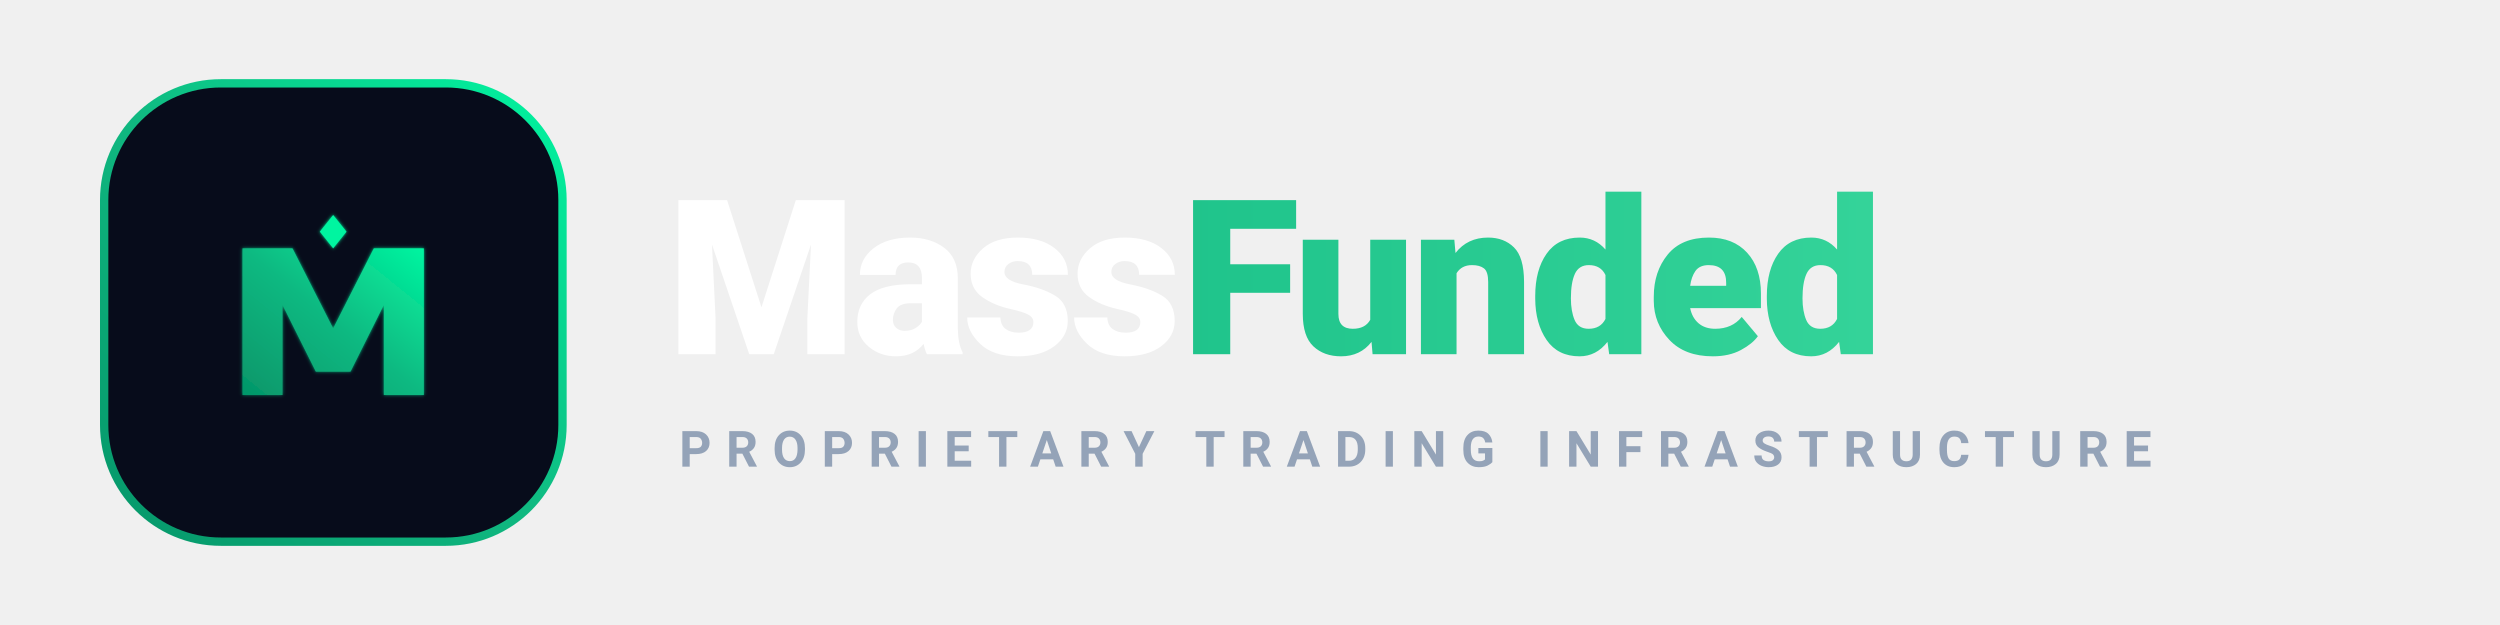
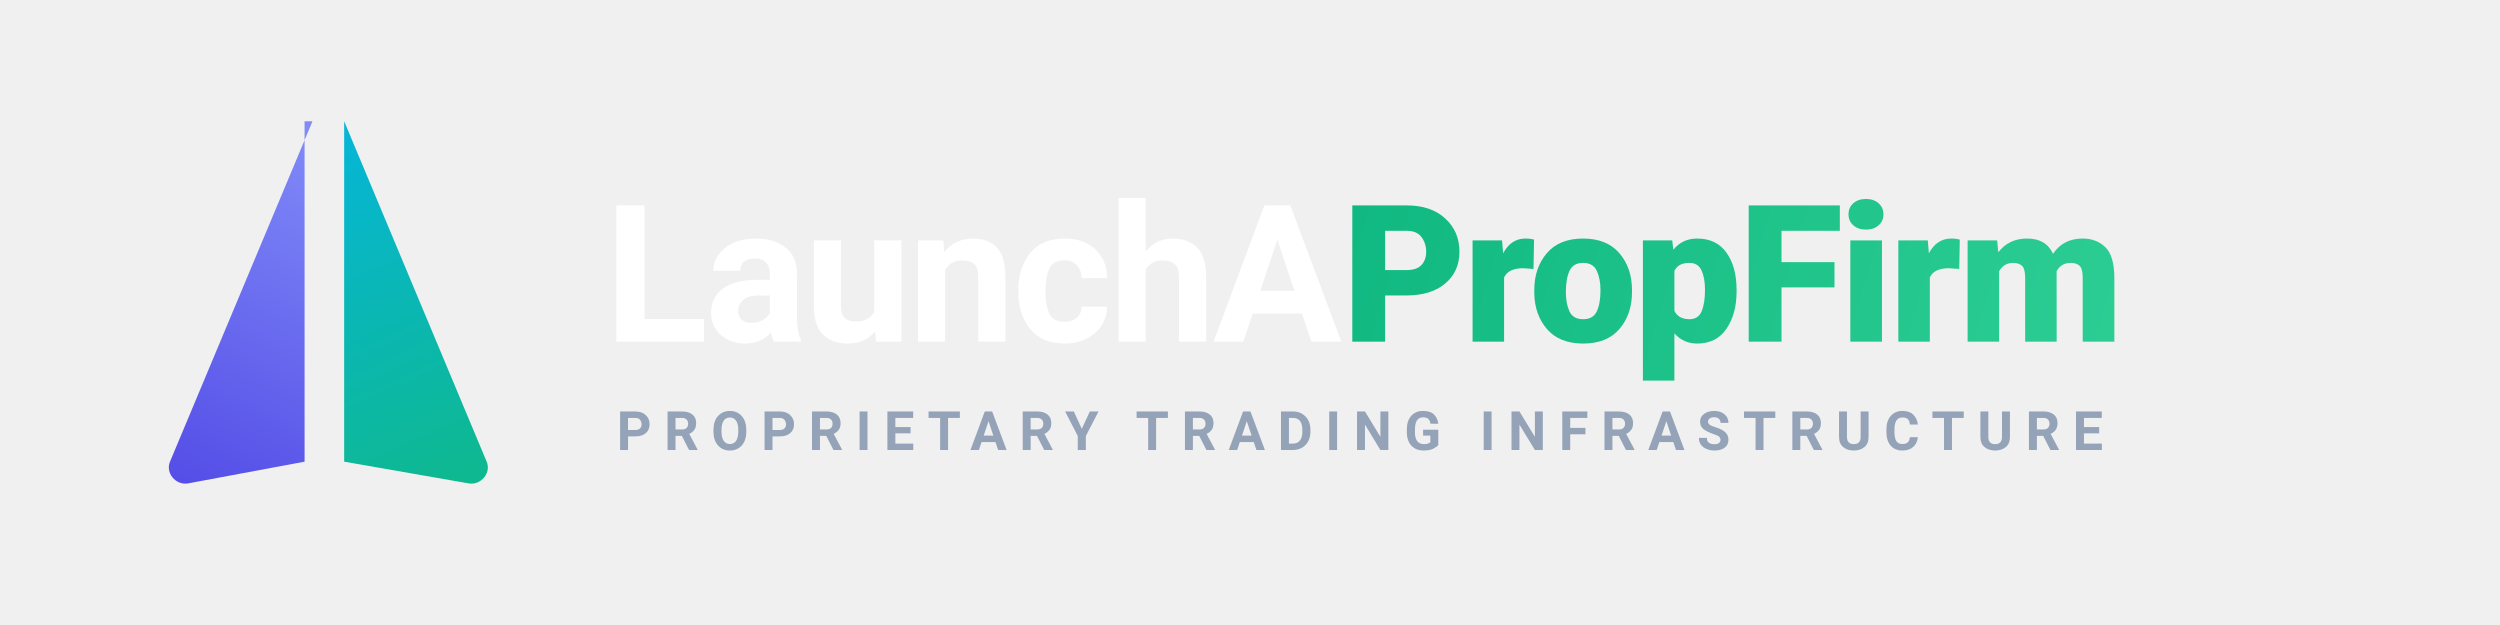
<svg xmlns="http://www.w3.org/2000/svg" width="600" height="150" viewBox="0 0 600 150" fill="none">
  <defs>
-     <linearGradient id="emeraldGrad" x1="0%" y1="100%" x2="100%" y2="0%">
-       <stop offset="0%" stop-color="#059669" />
-       <stop offset="50%" stop-color="#10B981" />
-       <stop offset="100%" stop-color="#00F5A0" />
+     <linearGradient id="leftGradB" x1="20" y1="120" x2="65" y2="20" gradientUnits="userSpaceOnUse">
+       <stop offset="0%" stop-color="#4F46E5" />
+       <stop offset="100%" stop-color="#818CF8" />
    </linearGradient>
-     <linearGradient id="textGrad" x1="0%" y1="0%" x2="100%" y2="0%">
+     <linearGradient id="rightGradB" x1="75" y1="20" x2="120" y2="120" gradientUnits="userSpaceOnUse">
+       <stop offset="0%" stop-color="#06B6D4" />
+       <stop offset="100%" stop-color="#10B981" />
+     </linearGradient>
+     <linearGradient id="textGradB" x1="330" y1="30" x2="560" y2="100" gradientUnits="userSpaceOnUse">
      <stop offset="0%" stop-color="#10B981" />
      <stop offset="100%" stop-color="#34D399" />
    </linearGradient>
-     <filter id="glow" x="-20%" y="-20%" width="140%" height="140%">
-       <feGaussianBlur stdDeviation="3" result="blur" />
-       <feComposite in="SourceGraphic" in2="blur" operator="over" />
-     </filter>
  </defs>
-   <g transform="translate(25, 20)">
-     <rect width="110" height="110" rx="28" fill="#070C1B" stroke="url(#emeraldGrad)" stroke-width="2" />
-     <g transform="translate(14, 14) scale(0.16)" filter="url(#glow)">
-       <path d="M 120 380 L 120 160 L 195 160 L 256 280 L 317 160 L 392 160 L 392 380 L 332 380 L 332 245 L 282 345 L 230 345 L 180 245 L 180 380 Z" fill="url(#emeraldGrad)" />
-       <polygon points="256,110 276,135 256,160 236,135" fill="#00F5A0" />
-     </g>
+   <g transform="translate(18, 12) scale(0.95)">
+     <path d="M60 18L24 104C22.8 106.8 25.4 110 28.5 109.5L58 104V18Z" fill="url(#leftGradB)" />
+     <path d="M68 18V104L99.5 109.5C102.6 110 105.2 106.8 104 104L68 18Z" fill="url(#rightGradB)" />
  </g>
-   <text x="160" y="85" font-family="system-ui, -apple-system, BlinkMacSystemFont, 'Segoe UI', Roboto, sans-serif" font-size="52" font-weight="800" fill="#FFFFFF" letter-spacing="-1">
-     Mass<tspan fill="url(#textGrad)">Funded</tspan>
+   <text x="145" y="82" font-family="system-ui, -apple-system, BlinkMacSystemFont, 'Segoe UI', Roboto, sans-serif" font-size="46" font-weight="700" fill="#FFFFFF" letter-spacing="-0.8">
+     LaunchA<tspan fill="url(#textGradB)" font-weight="800">PropFirm</tspan>
  </text>
-   <text x="163" y="112" font-family="system-ui, -apple-system, BlinkMacSystemFont, 'Segoe UI', Roboto, sans-serif" font-size="12" font-weight="600" fill="#94A3B8" letter-spacing="3.5" text-transform="uppercase">
+   <text x="148" y="108" font-family="system-ui, -apple-system, BlinkMacSystemFont, 'Segoe UI', Roboto, sans-serif" font-size="13" font-weight="600" fill="#94A3B8" letter-spacing="3" text-transform="uppercase">
    PROPRIETARY TRADING INFRASTRUCTURE
  </text>
</svg>
